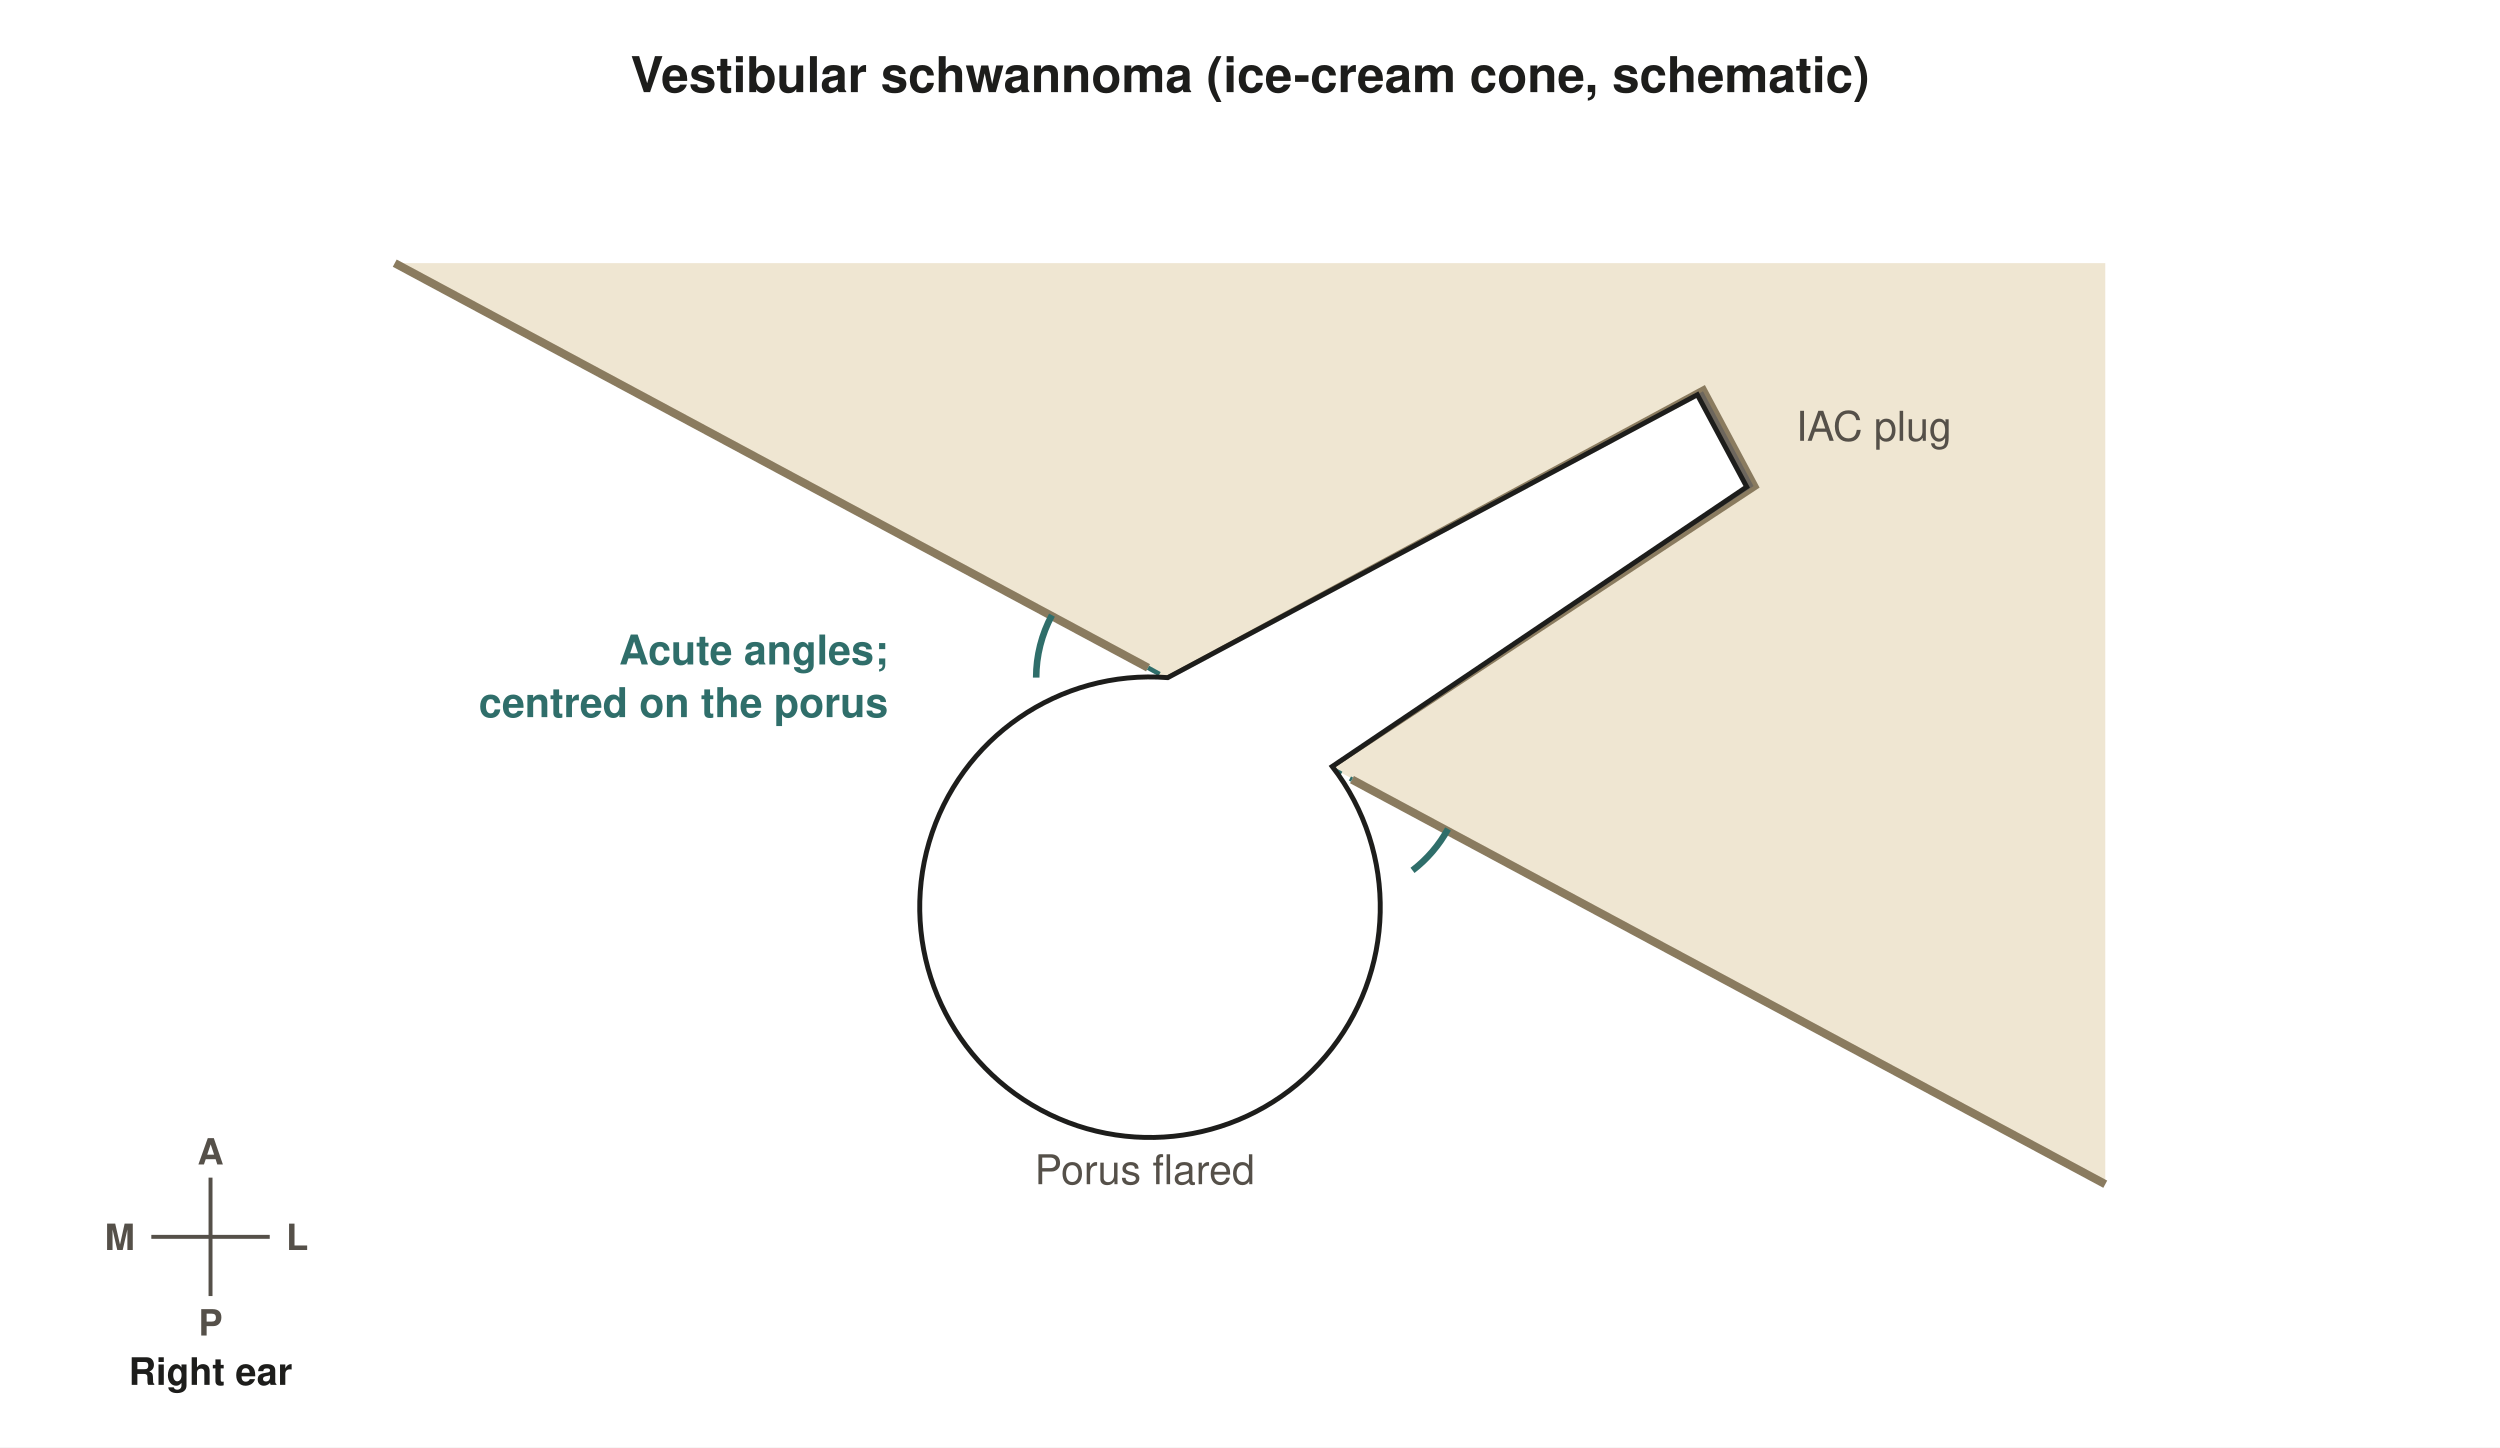
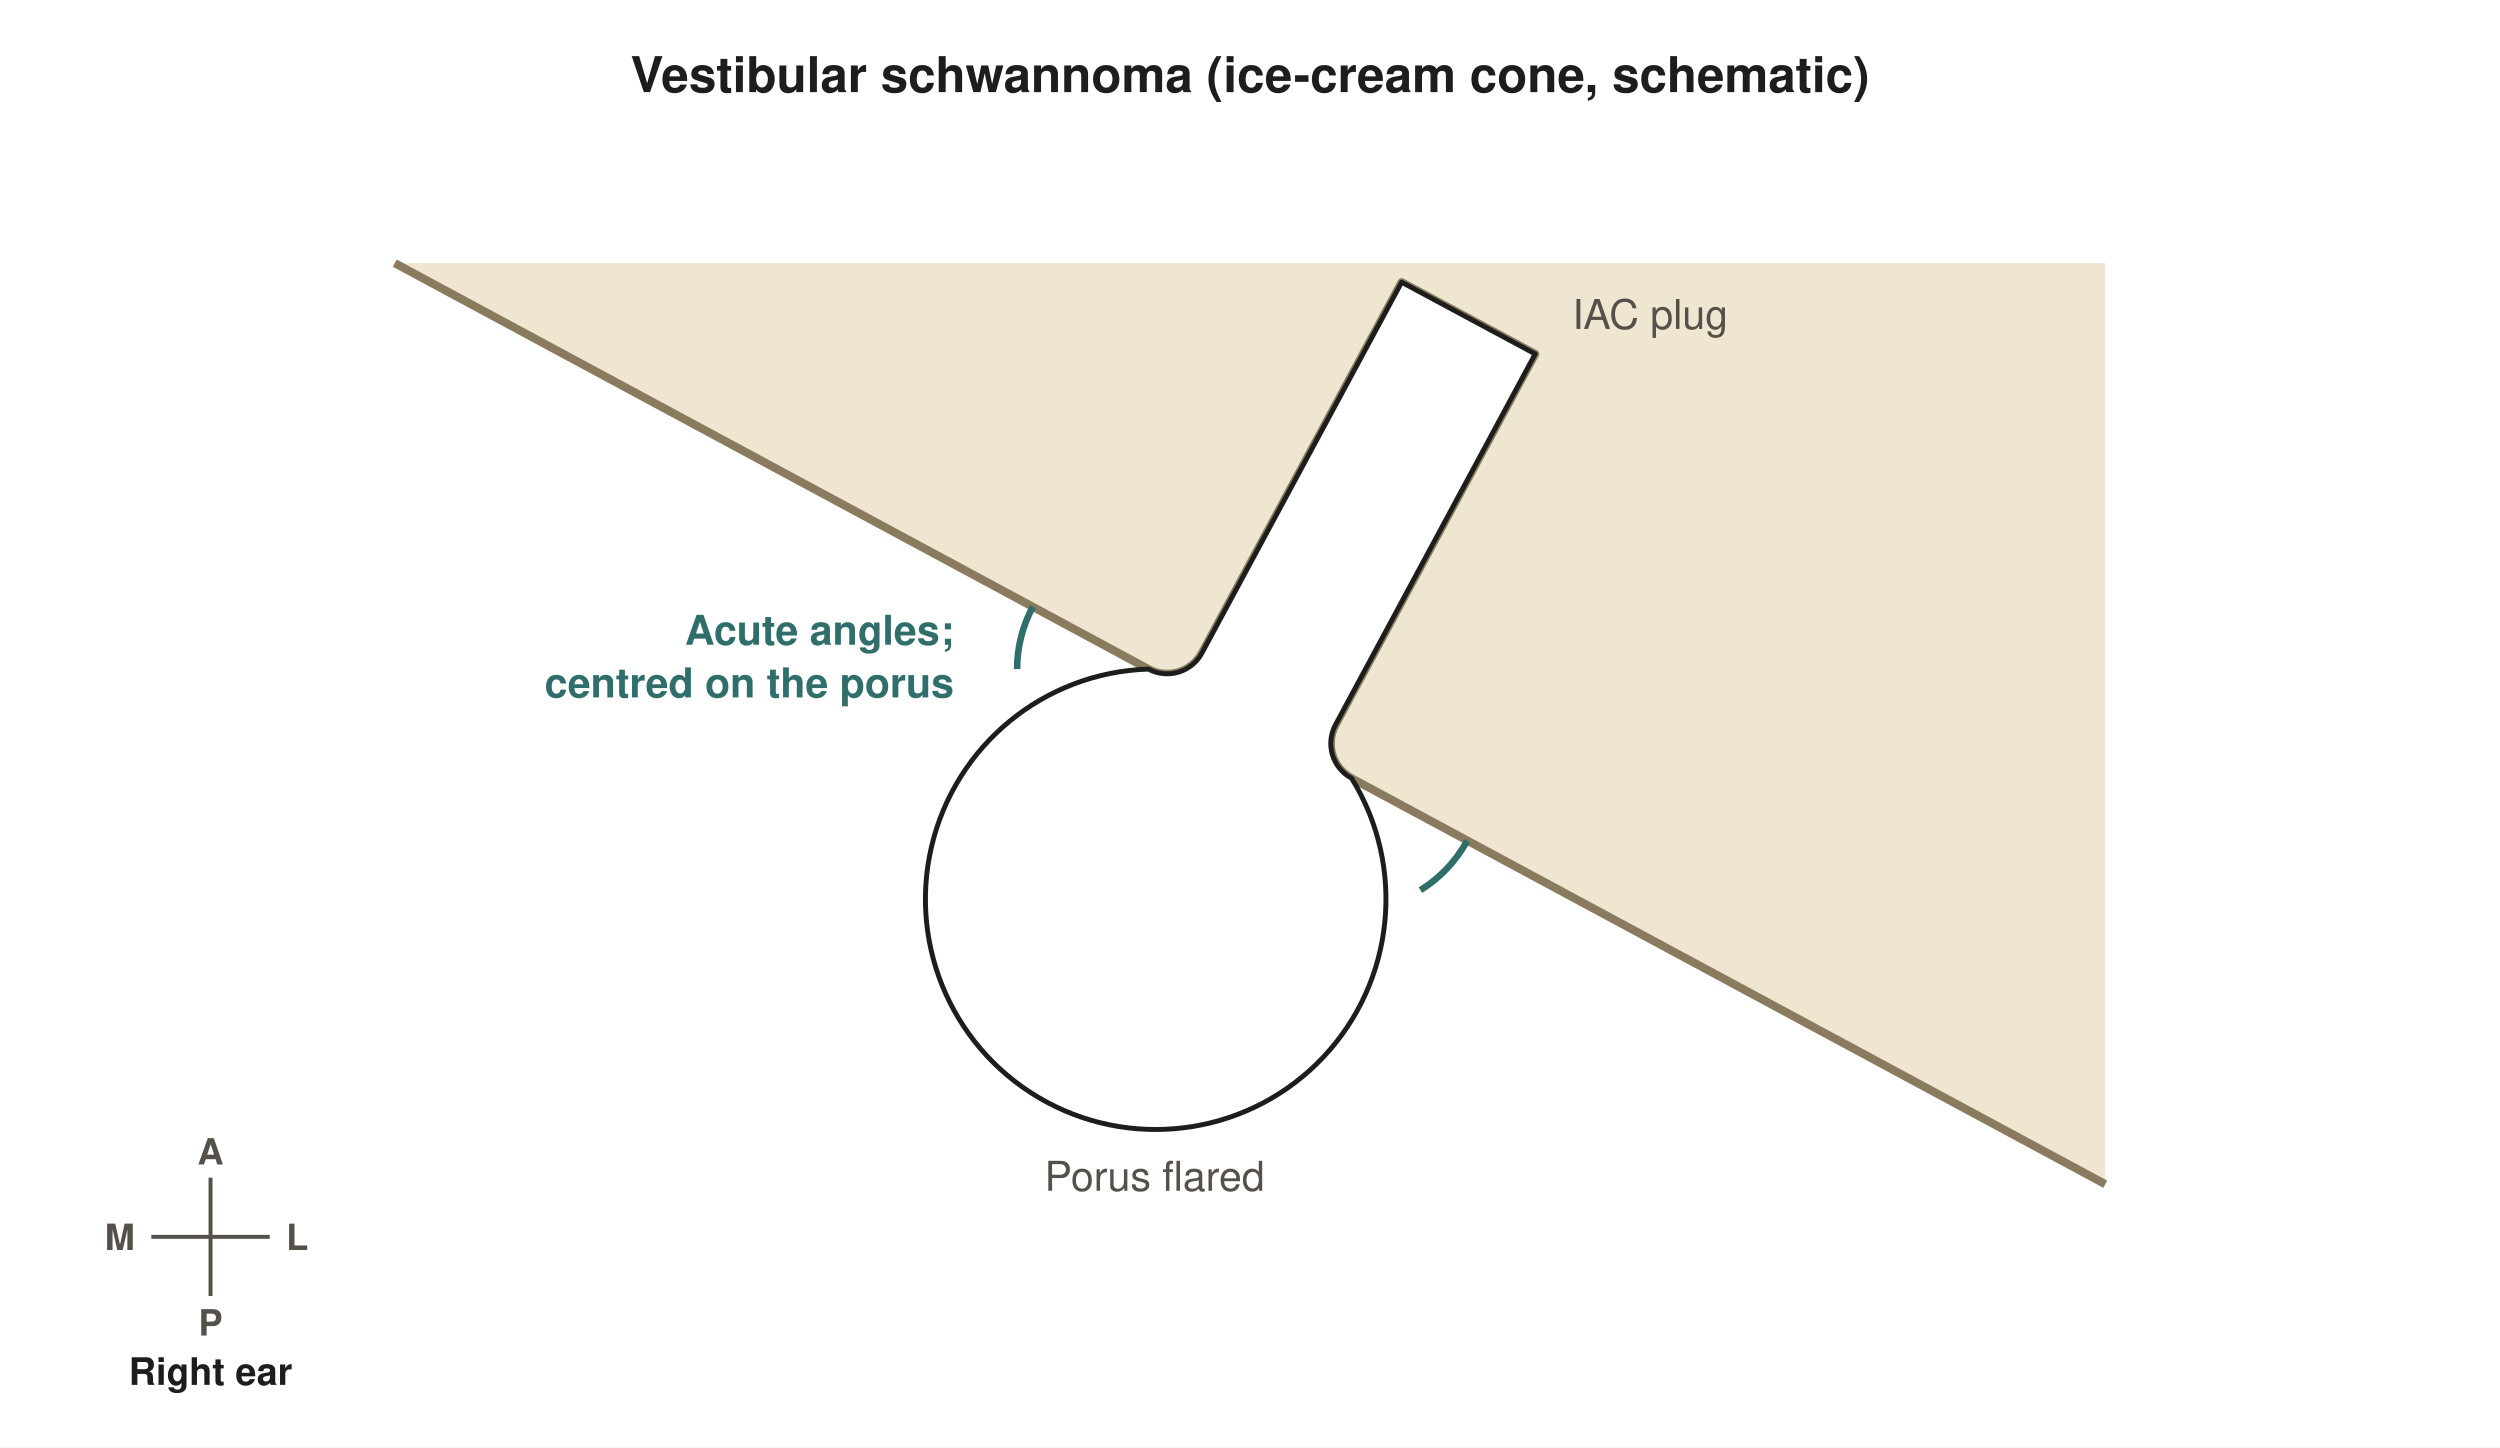
<svg xmlns="http://www.w3.org/2000/svg" viewBox="0 0 760 440" width="760" height="440" font-family="Helvetica, Arial, sans-serif" font-size="13" fill="#1d1d1b">
  <rect width="100%" height="100%" fill="#ffffff" />
  <text x="380" y="28" text-anchor="middle" font-size="15" font-weight="bold">Vestibular schwannoma (ice-cream cone, schematic)</text>
-   <path d="M 120 80 L 640 360 L 640 80 Z" fill="#efe6d2" stroke="none" />
-   <line x1="120" y1="80" x2="349" y2="203" stroke="#8a7b5f" stroke-width="2.5" />
-   <line x1="411" y1="237" x2="640" y2="360" stroke="#8a7b5f" stroke-width="2.5" />
+   <path d="M 120 80 L 349.1 203.4 A 12 12 0 0 0 365.4 198.5 L 426.1 85.8 L 466.7 107.6 L 406 220.3 A 12 12 0 0 0 410.9 236.6 L 640 360 L 640 80 Z" fill="#efe6d2" stroke="none" />
  <g data-g="iac">
-     <polygon points="355,206 518,118 534,148 405,233" fill="#555049" fill-opacity="0.85" stroke="#8a7b5f" stroke-width="1.4" />
+     <polygon points="365.4,198.5 426.1,85.8 466.7,107.6 406,220.3" fill="#555049" fill-opacity="0.85" stroke="none" />
  </g>
+   <path d="M 120 80 L 349.1 203.4 A 12 12 0 0 0 365.4 198.5 L 426.1 85.8 L 466.7 107.6 L 406 220.3 A 12 12 0 0 0 410.9 236.6 L 640 360" fill="none" stroke="#8a7b5f" stroke-width="2.5" stroke-linejoin="round" />
  <g data-g="porus">
-     <line x1="349" y1="203" x2="411" y2="237" stroke="#2F6E6A" stroke-width="1.4" stroke-dasharray="4 3" />
+     <line x1="349.2" y1="203.4" x2="410.8" y2="236.6" stroke="#2F6E6A" stroke-width="1.4" stroke-dasharray="4 3" />
  </g>
-   <path d="M 355 206 L 516 120 L 531 148 L 405 233 A 70 70 0 1 1 355 206 Z" fill="#ffffff" stroke="#1d1d1b" stroke-width="1.5" />
-   <path d="M 319.8 187 A 40 40 0 0 0 315 206" fill="none" stroke="#2F6E6A" stroke-width="2" />
-   <path d="M 440.2 252 A 40 40 0 0 1 429.4 264.6" fill="none" stroke="#2F6E6A" stroke-width="2" />
+   <path d="M 426.1 85.8 L 466.7 107.6 L 406 220.3 A 12 12 0 0 0 410.9 236.6 A 70 70 0 1 1 349.1 203.4 A 12 12 0 0 0 365.4 198.5 Z" fill="#ffffff" stroke="#1d1d1b" stroke-width="1.5" stroke-linejoin="round" />
+   <path d="M 314 184.4 A 40 40 0 0 0 309.2 203.4" fill="none" stroke="#2F6E6A" stroke-width="2" />
+   <path d="M 446 255.6 A 40 40 0 0 1 431.8 270.6" fill="none" stroke="#2F6E6A" stroke-width="2" />
  <g data-label="1" font-size="12.5">
-     <text x="270" y="202" text-anchor="end" font-weight="bold" fill="#2F6E6A">Acute angles;</text>
-     <text x="270" y="218" text-anchor="end" font-weight="bold" fill="#2F6E6A">centred on the porus</text>
-     <text x="546" y="134" text-anchor="start" fill="#555049">IAC plug</text>
-     <text x="348" y="360" text-anchor="middle" fill="#555049">Porus flared</text>
+     <text x="290" y="196" text-anchor="end" font-weight="bold" fill="#2F6E6A">Acute angles;</text>
+     <text x="290" y="212" text-anchor="end" font-weight="bold" fill="#2F6E6A">centred on the porus</text>
+     <text x="478" y="100" text-anchor="start" fill="#555049">IAC plug</text>
+     <text x="351" y="362" text-anchor="middle" fill="#555049">Porus flared</text>
  </g>
  <g data-label="1" font-size="11" fill="#555049">
    <line x1="46" y1="376" x2="82" y2="376" stroke="#555049" stroke-width="1.2" />
    <line x1="64" y1="358" x2="64" y2="394" stroke="#555049" stroke-width="1.2" />
    <text x="64" y="354" text-anchor="middle" font-weight="bold">A</text>
    <text x="64" y="406" text-anchor="middle" font-weight="bold">P</text>
    <text x="41" y="380" text-anchor="end" font-weight="bold">M</text>
    <text x="87" y="380" text-anchor="start" font-weight="bold">L</text>
    <text x="64" y="421" text-anchor="middle" font-size="11.5" font-weight="bold" fill="#1d1d1b">Right ear</text>
  </g>
</svg>
